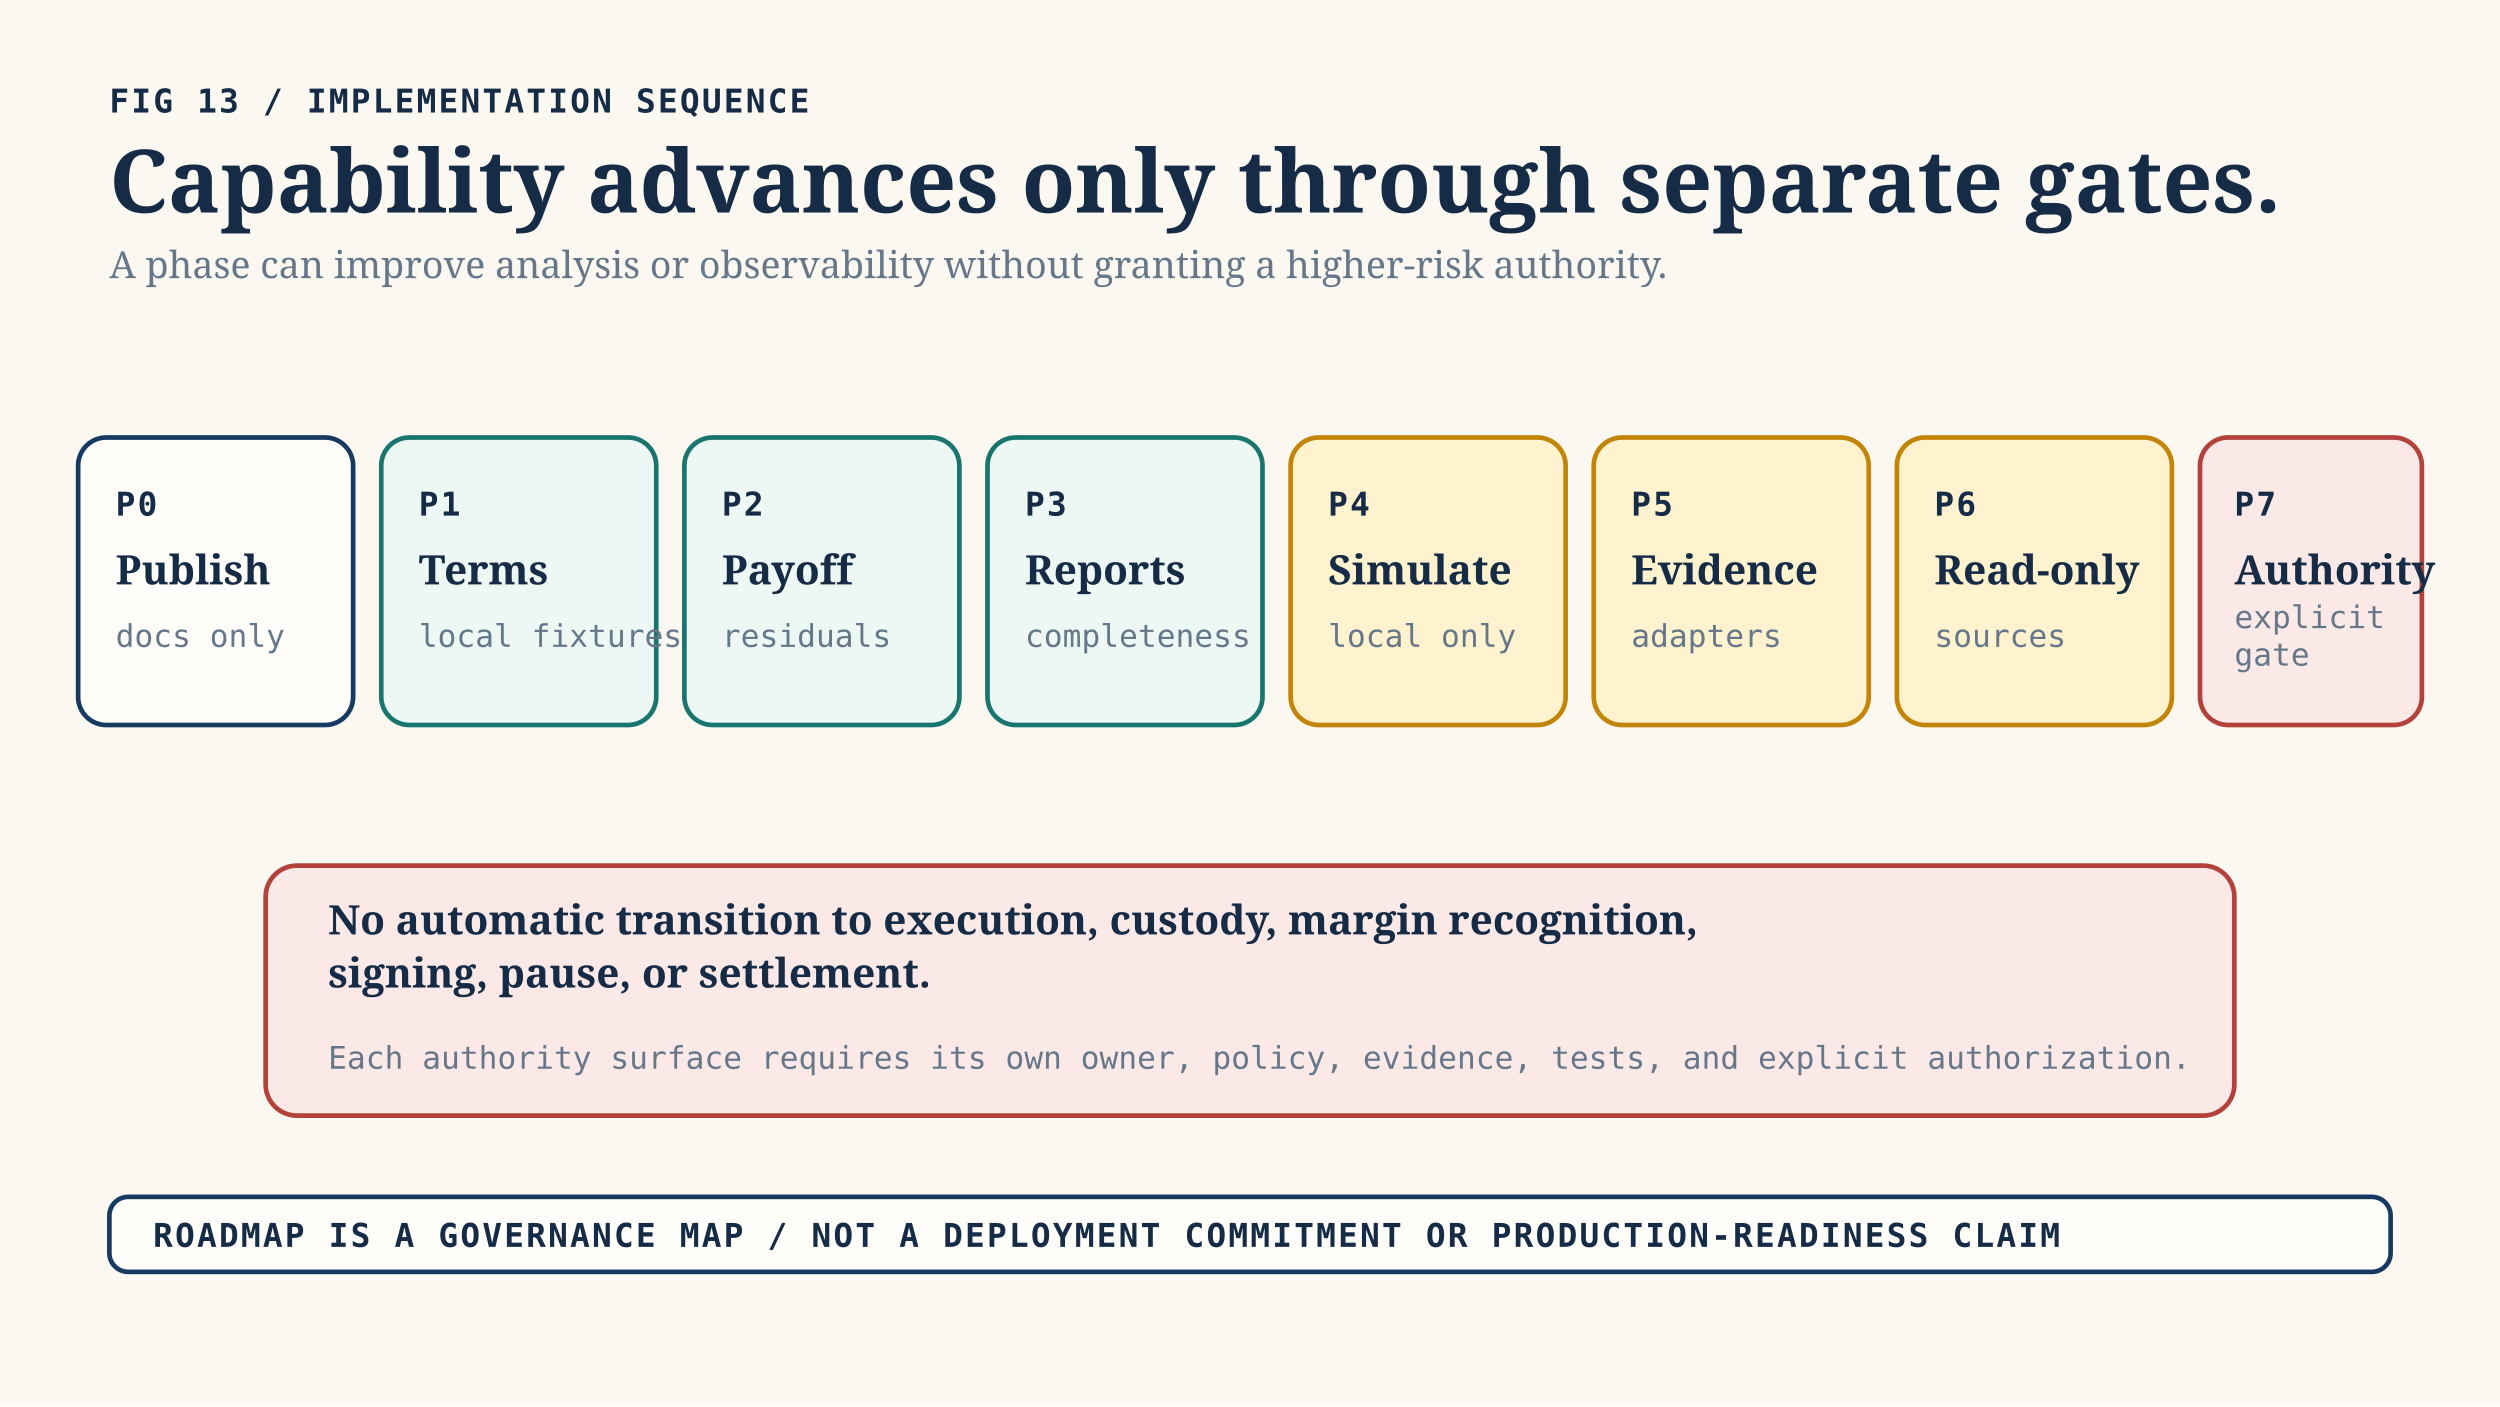
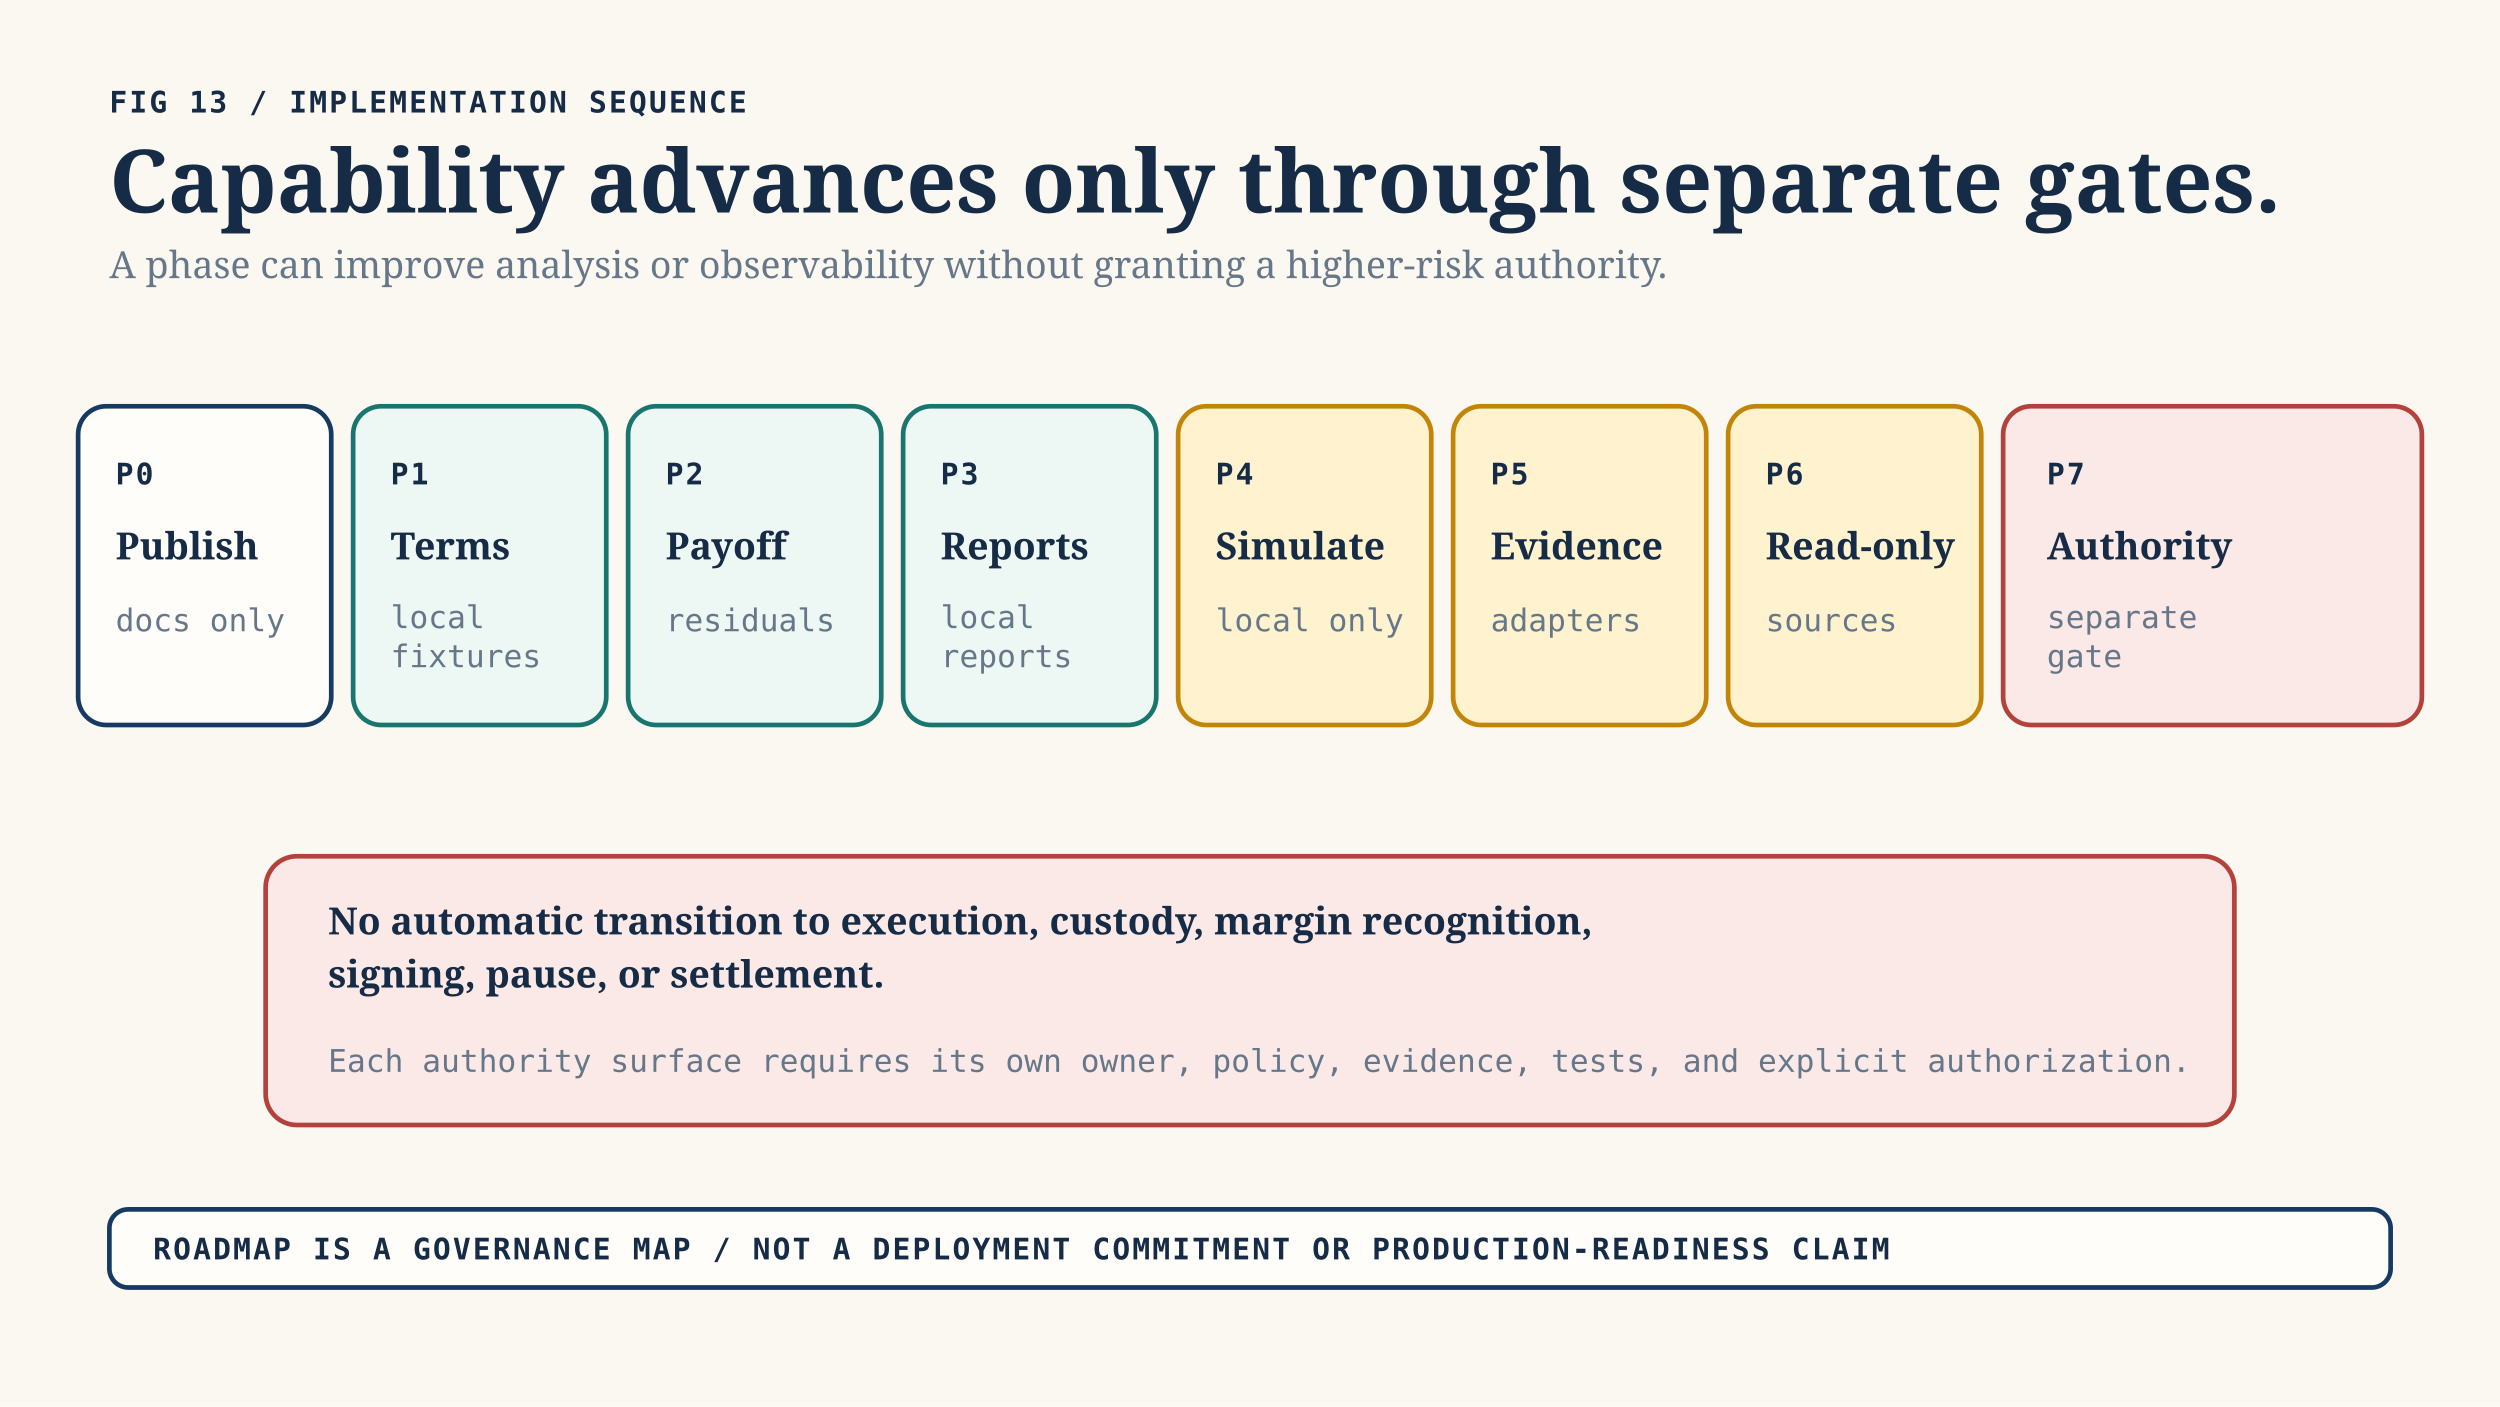
<svg xmlns="http://www.w3.org/2000/svg" width="1600" height="900" viewBox="0 0 1600 900" role="img" aria-labelledby="title desc">
  <defs>
-     <style>.ink{fill:#162b45}.muted{fill:#667789}.h{font:700 56px Georgia,serif}.t{font:700 26px Georgia,serif}.b{font:24px Georgia,serif}.k{font:700 21px ui-monospace,Consolas,monospace;letter-spacing:1.4px}.x{font:20px ui-monospace,Consolas,monospace}.navy{fill:#fffdfa;stroke:#173a63;stroke-width:3}.teal{fill:#edf7f4;stroke:#19766f;stroke-width:3}.gold{fill:#fff3cf;stroke:#c38508;stroke-width:3}.red{fill:#fbe9e7;stroke:#b3423c;stroke-width:3}</style>
+     <style>.ink{fill:#162b45}.muted{fill:#667789}.h{font:700 56px Georgia,serif}.t{font:700 24px Georgia,serif}.b{font:24px Georgia,serif}.k{font:700 19px ui-monospace,Consolas,monospace;letter-spacing:1.35px}.x{font:20px ui-monospace,Consolas,monospace}.navy{fill:#fffdfa;stroke:#173a63;stroke-width:3}.teal{fill:#edf7f4;stroke:#19766f;stroke-width:3}.gold{fill:#fff3cf;stroke:#c38508;stroke-width:3}.red{fill:#fbe9e7;stroke:#b3423c;stroke-width:3}</style>
  </defs>
  <rect width="1600" height="900" fill="#fbf8f1" />
  <text x="70" y="72" class="k ink">FIG 13 / IMPLEMENTATION SEQUENCE</text>
  <text x="70" y="136" class="h ink">Capability advances only through separate gates.</text>
  <text x="70" y="178" class="b muted">A phase can improve analysis or observability without granting a higher-risk authority.</text>
  <g>
-     <rect x="50" y="280" width="176" height="184" rx="18" class="navy" />
-     <text x="74" y="330" class="k ink">P0</text>
-     <text x="74" y="374" class="t ink">Publish</text>
-     <text x="74" y="414" class="x muted">docs only</text>
-     <rect x="244" y="280" width="176" height="184" rx="18" class="teal" />
-     <text x="268" y="330" class="k ink">P1</text>
-     <text x="268" y="374" class="t ink">Terms</text>
-     <text x="268" y="414" class="x muted">local fixtures</text>
-     <rect x="438" y="280" width="176" height="184" rx="18" class="teal" />
-     <text x="462" y="330" class="k ink">P2</text>
-     <text x="462" y="374" class="t ink">Payoff</text>
-     <text x="462" y="414" class="x muted">residuals</text>
-     <rect x="632" y="280" width="176" height="184" rx="18" class="teal" />
-     <text x="656" y="330" class="k ink">P3</text>
-     <text x="656" y="374" class="t ink">Reports</text>
-     <text x="656" y="414" class="x muted">completeness</text>
-     <rect x="826" y="280" width="176" height="184" rx="18" class="gold" />
-     <text x="850" y="330" class="k ink">P4</text>
-     <text x="850" y="374" class="t ink">Simulate</text>
-     <text x="850" y="414" class="x muted">local only</text>
-     <rect x="1020" y="280" width="176" height="184" rx="18" class="gold" />
-     <text x="1044" y="330" class="k ink">P5</text>
-     <text x="1044" y="374" class="t ink">Evidence</text>
-     <text x="1044" y="414" class="x muted">adapters</text>
-     <rect x="1214" y="280" width="176" height="184" rx="18" class="gold" />
-     <text x="1238" y="330" class="k ink">P6</text>
-     <text x="1238" y="374" class="t ink">Read-only</text>
-     <text x="1238" y="414" class="x muted">sources</text>
-     <rect x="1408" y="280" width="142" height="184" rx="18" class="red" />
-     <text x="1430" y="330" class="k ink">P7</text>
-     <text x="1430" y="374" class="t ink">Authority</text>
-     <text x="1430" y="402" class="x muted">
-       <tspan x="1430">explicit</tspan>
-       <tspan x="1430" dy="24">gate</tspan>
+     <rect x="50" y="260" width="162" height="204" rx="18" class="navy" />
+     <text x="74" y="310" class="k ink">P0</text>
+     <text x="74" y="358" class="t ink">Publish</text>
+     <text x="74" y="404" class="x muted">docs only</text>
+     <rect x="226" y="260" width="162" height="204" rx="18" class="teal" />
+     <text x="250" y="310" class="k ink">P1</text>
+     <text x="250" y="358" class="t ink">Terms</text>
+     <text x="250" y="402" class="x muted">
+       <tspan x="250">local</tspan>
+       <tspan x="250" dy="25">fixtures</tspan>
+     </text>
+     <rect x="402" y="260" width="162" height="204" rx="18" class="teal" />
+     <text x="426" y="310" class="k ink">P2</text>
+     <text x="426" y="358" class="t ink">Payoff</text>
+     <text x="426" y="404" class="x muted">residuals</text>
+     <rect x="578" y="260" width="162" height="204" rx="18" class="teal" />
+     <text x="602" y="310" class="k ink">P3</text>
+     <text x="602" y="358" class="t ink">Reports</text>
+     <text x="602" y="402" class="x muted">
+       <tspan x="602">local</tspan>
+       <tspan x="602" dy="25">reports</tspan>
+     </text>
+     <rect x="754" y="260" width="162" height="204" rx="18" class="gold" />
+     <text x="778" y="310" class="k ink">P4</text>
+     <text x="778" y="358" class="t ink">Simulate</text>
+     <text x="778" y="404" class="x muted">local only</text>
+     <rect x="930" y="260" width="162" height="204" rx="18" class="gold" />
+     <text x="954" y="310" class="k ink">P5</text>
+     <text x="954" y="358" class="t ink">Evidence</text>
+     <text x="954" y="404" class="x muted">adapters</text>
+     <rect x="1106" y="260" width="162" height="204" rx="18" class="gold" />
+     <text x="1130" y="310" class="k ink">P6</text>
+     <text x="1130" y="358" class="t ink">Read-only</text>
+     <text x="1130" y="404" class="x muted">sources</text>
+     <rect x="1282" y="260" width="268" height="204" rx="18" class="red" />
+     <text x="1310" y="310" class="k ink">P7</text>
+     <text x="1310" y="358" class="t ink">Authority</text>
+     <text x="1310" y="402" class="x muted">
+       <tspan x="1310">separate</tspan>
+       <tspan x="1310" dy="25">gate</tspan>
    </text>
  </g>
-   <rect x="170" y="554" width="1260" height="160" rx="20" class="red" />
+   <rect x="170" y="548" width="1260" height="172" rx="20" class="red" />
  <text x="210" y="598" class="t ink">
    <tspan x="210">No automatic transition to execution, custody, margin recognition,</tspan>
    <tspan x="210" dy="34">signing, pause, or settlement.</tspan>
  </text>
-   <text x="210" y="684" class="x muted">Each authority surface requires its own owner, policy, evidence, tests, and explicit authorization.</text>
-   <rect x="70" y="766" width="1460" height="48" rx="12" class="navy" />
-   <text x="98" y="798" class="k ink">ROADMAP IS A GOVERNANCE MAP / NOT A DEPLOYMENT COMMITMENT OR PRODUCTION-READINESS CLAIM</text>
+   <text x="210" y="686" class="x muted">Each authority surface requires its own owner, policy, evidence, tests, and explicit authorization.</text>
+   <rect x="70" y="774" width="1460" height="50" rx="12" class="navy" />
+   <text x="98" y="806" class="k ink">ROADMAP IS A GOVERNANCE MAP / NOT A DEPLOYMENT COMMITMENT OR PRODUCTION-READINESS CLAIM</text>
</svg>
